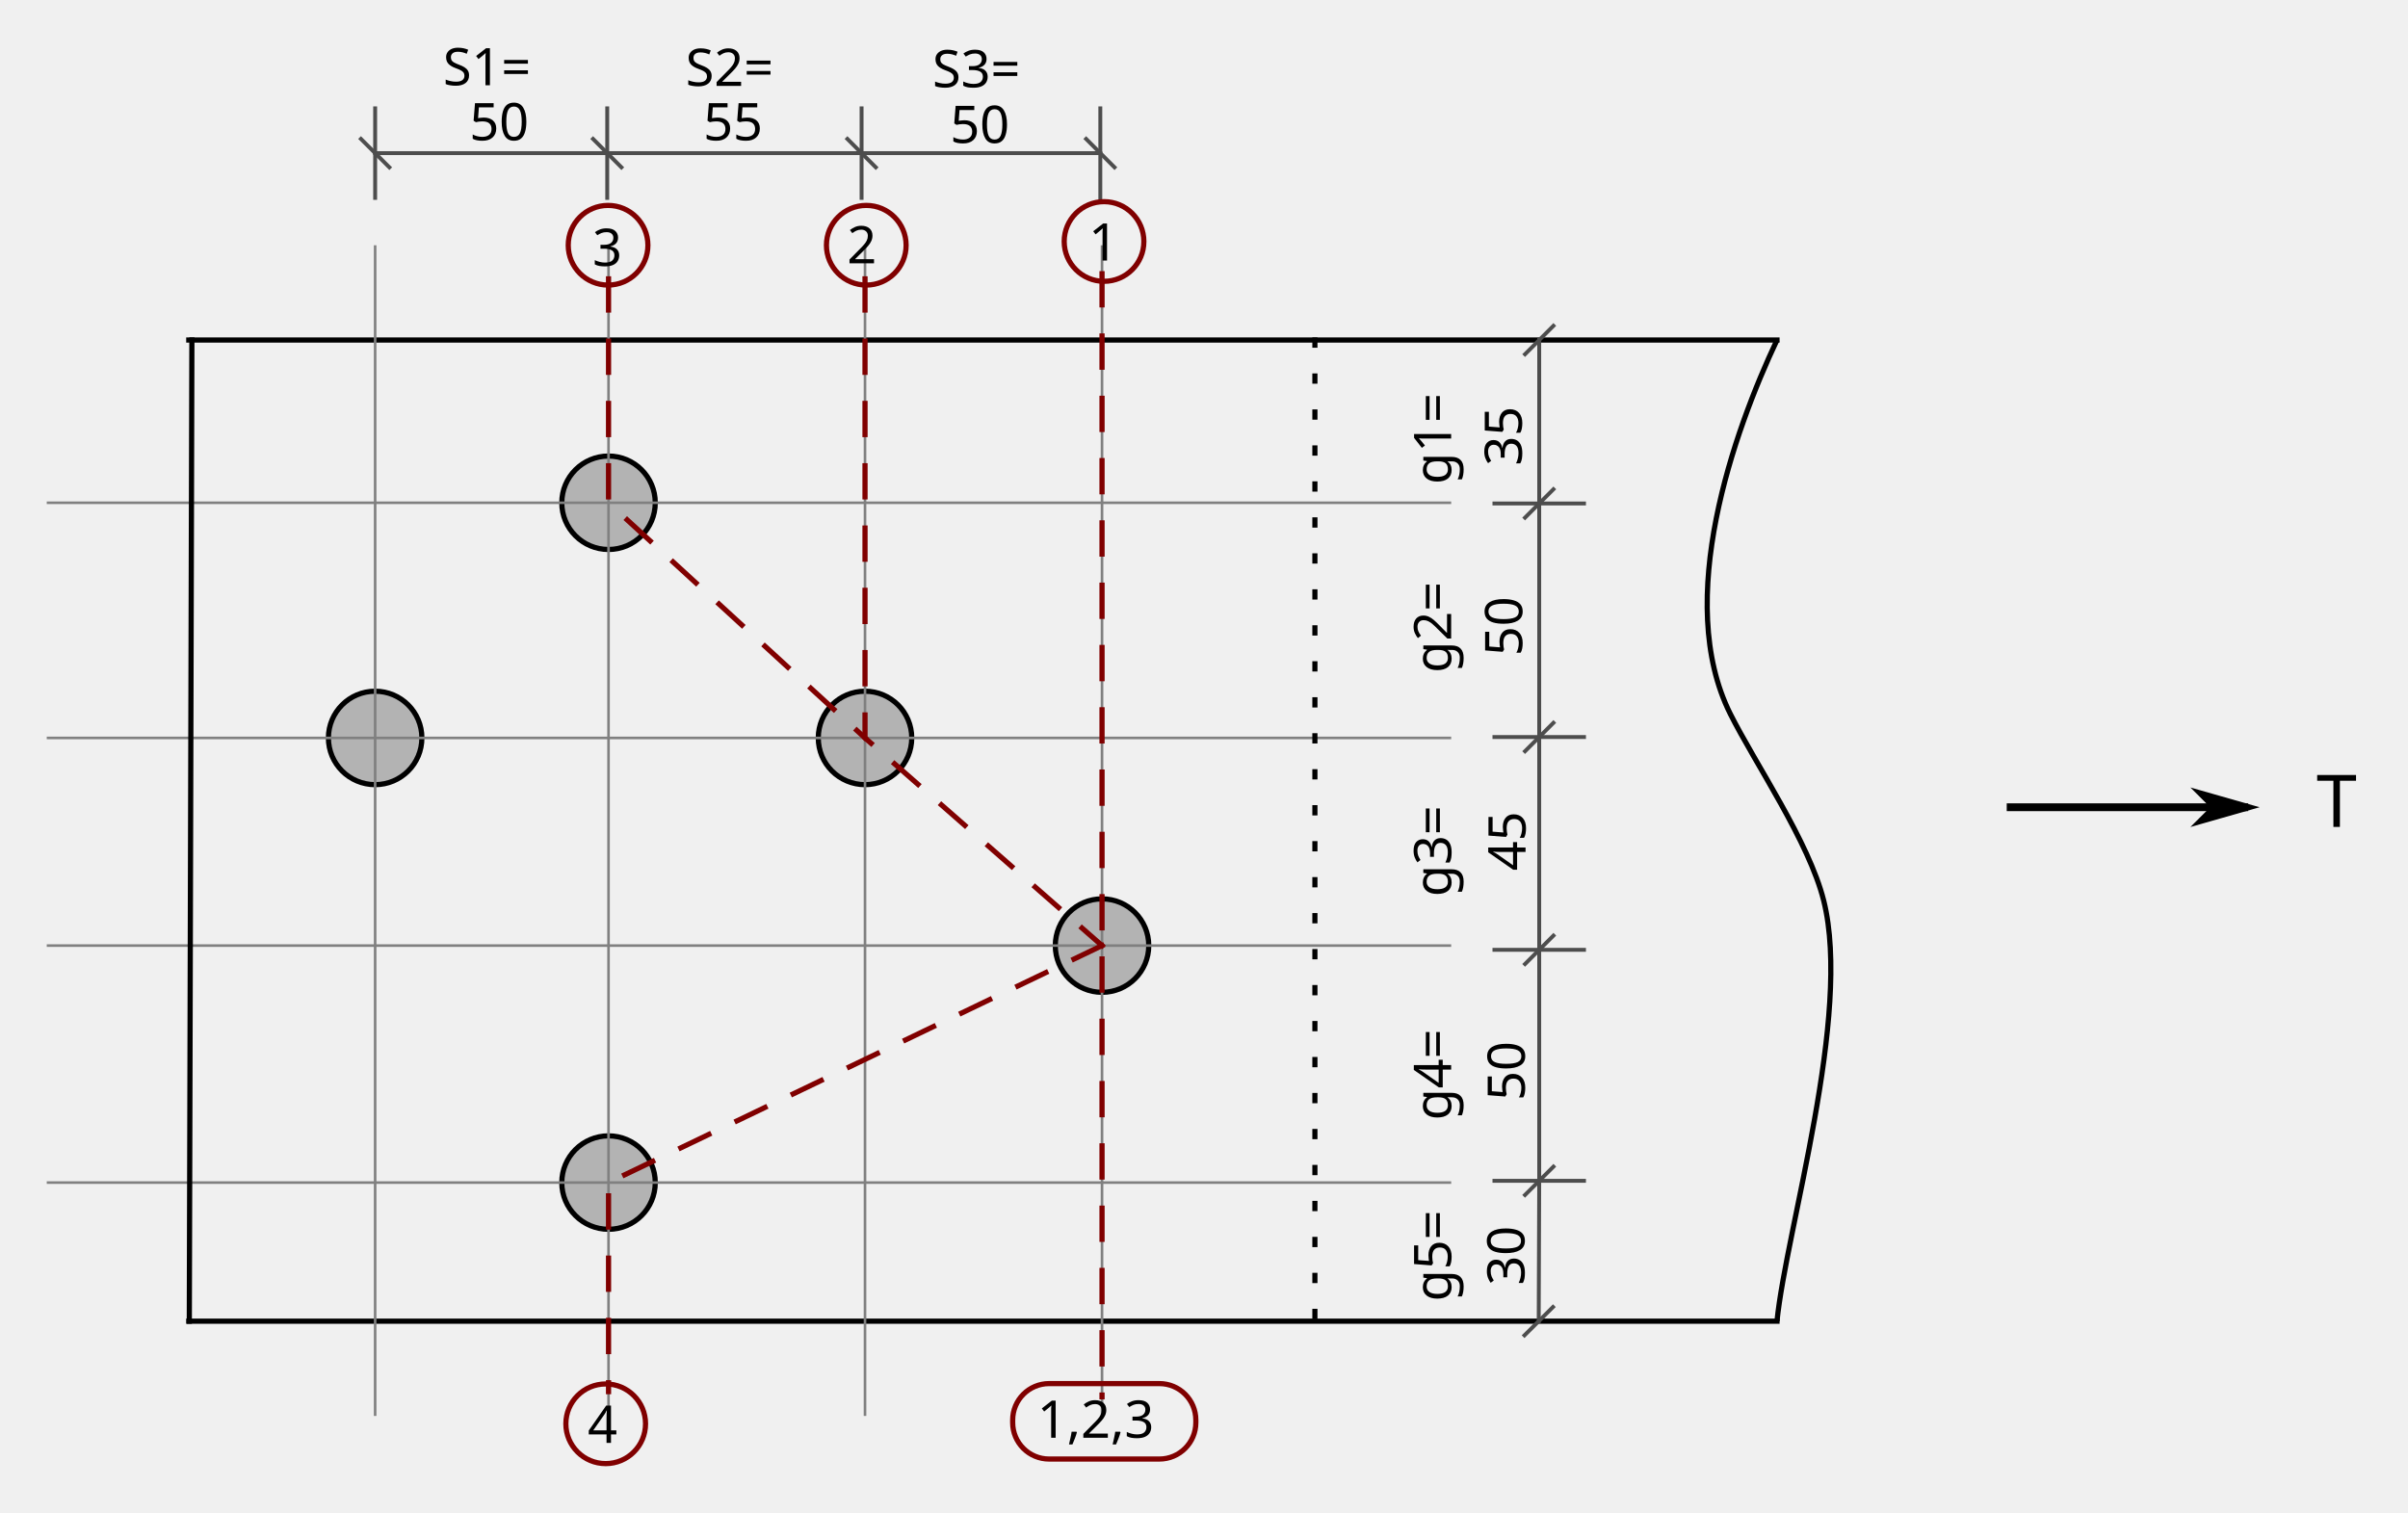
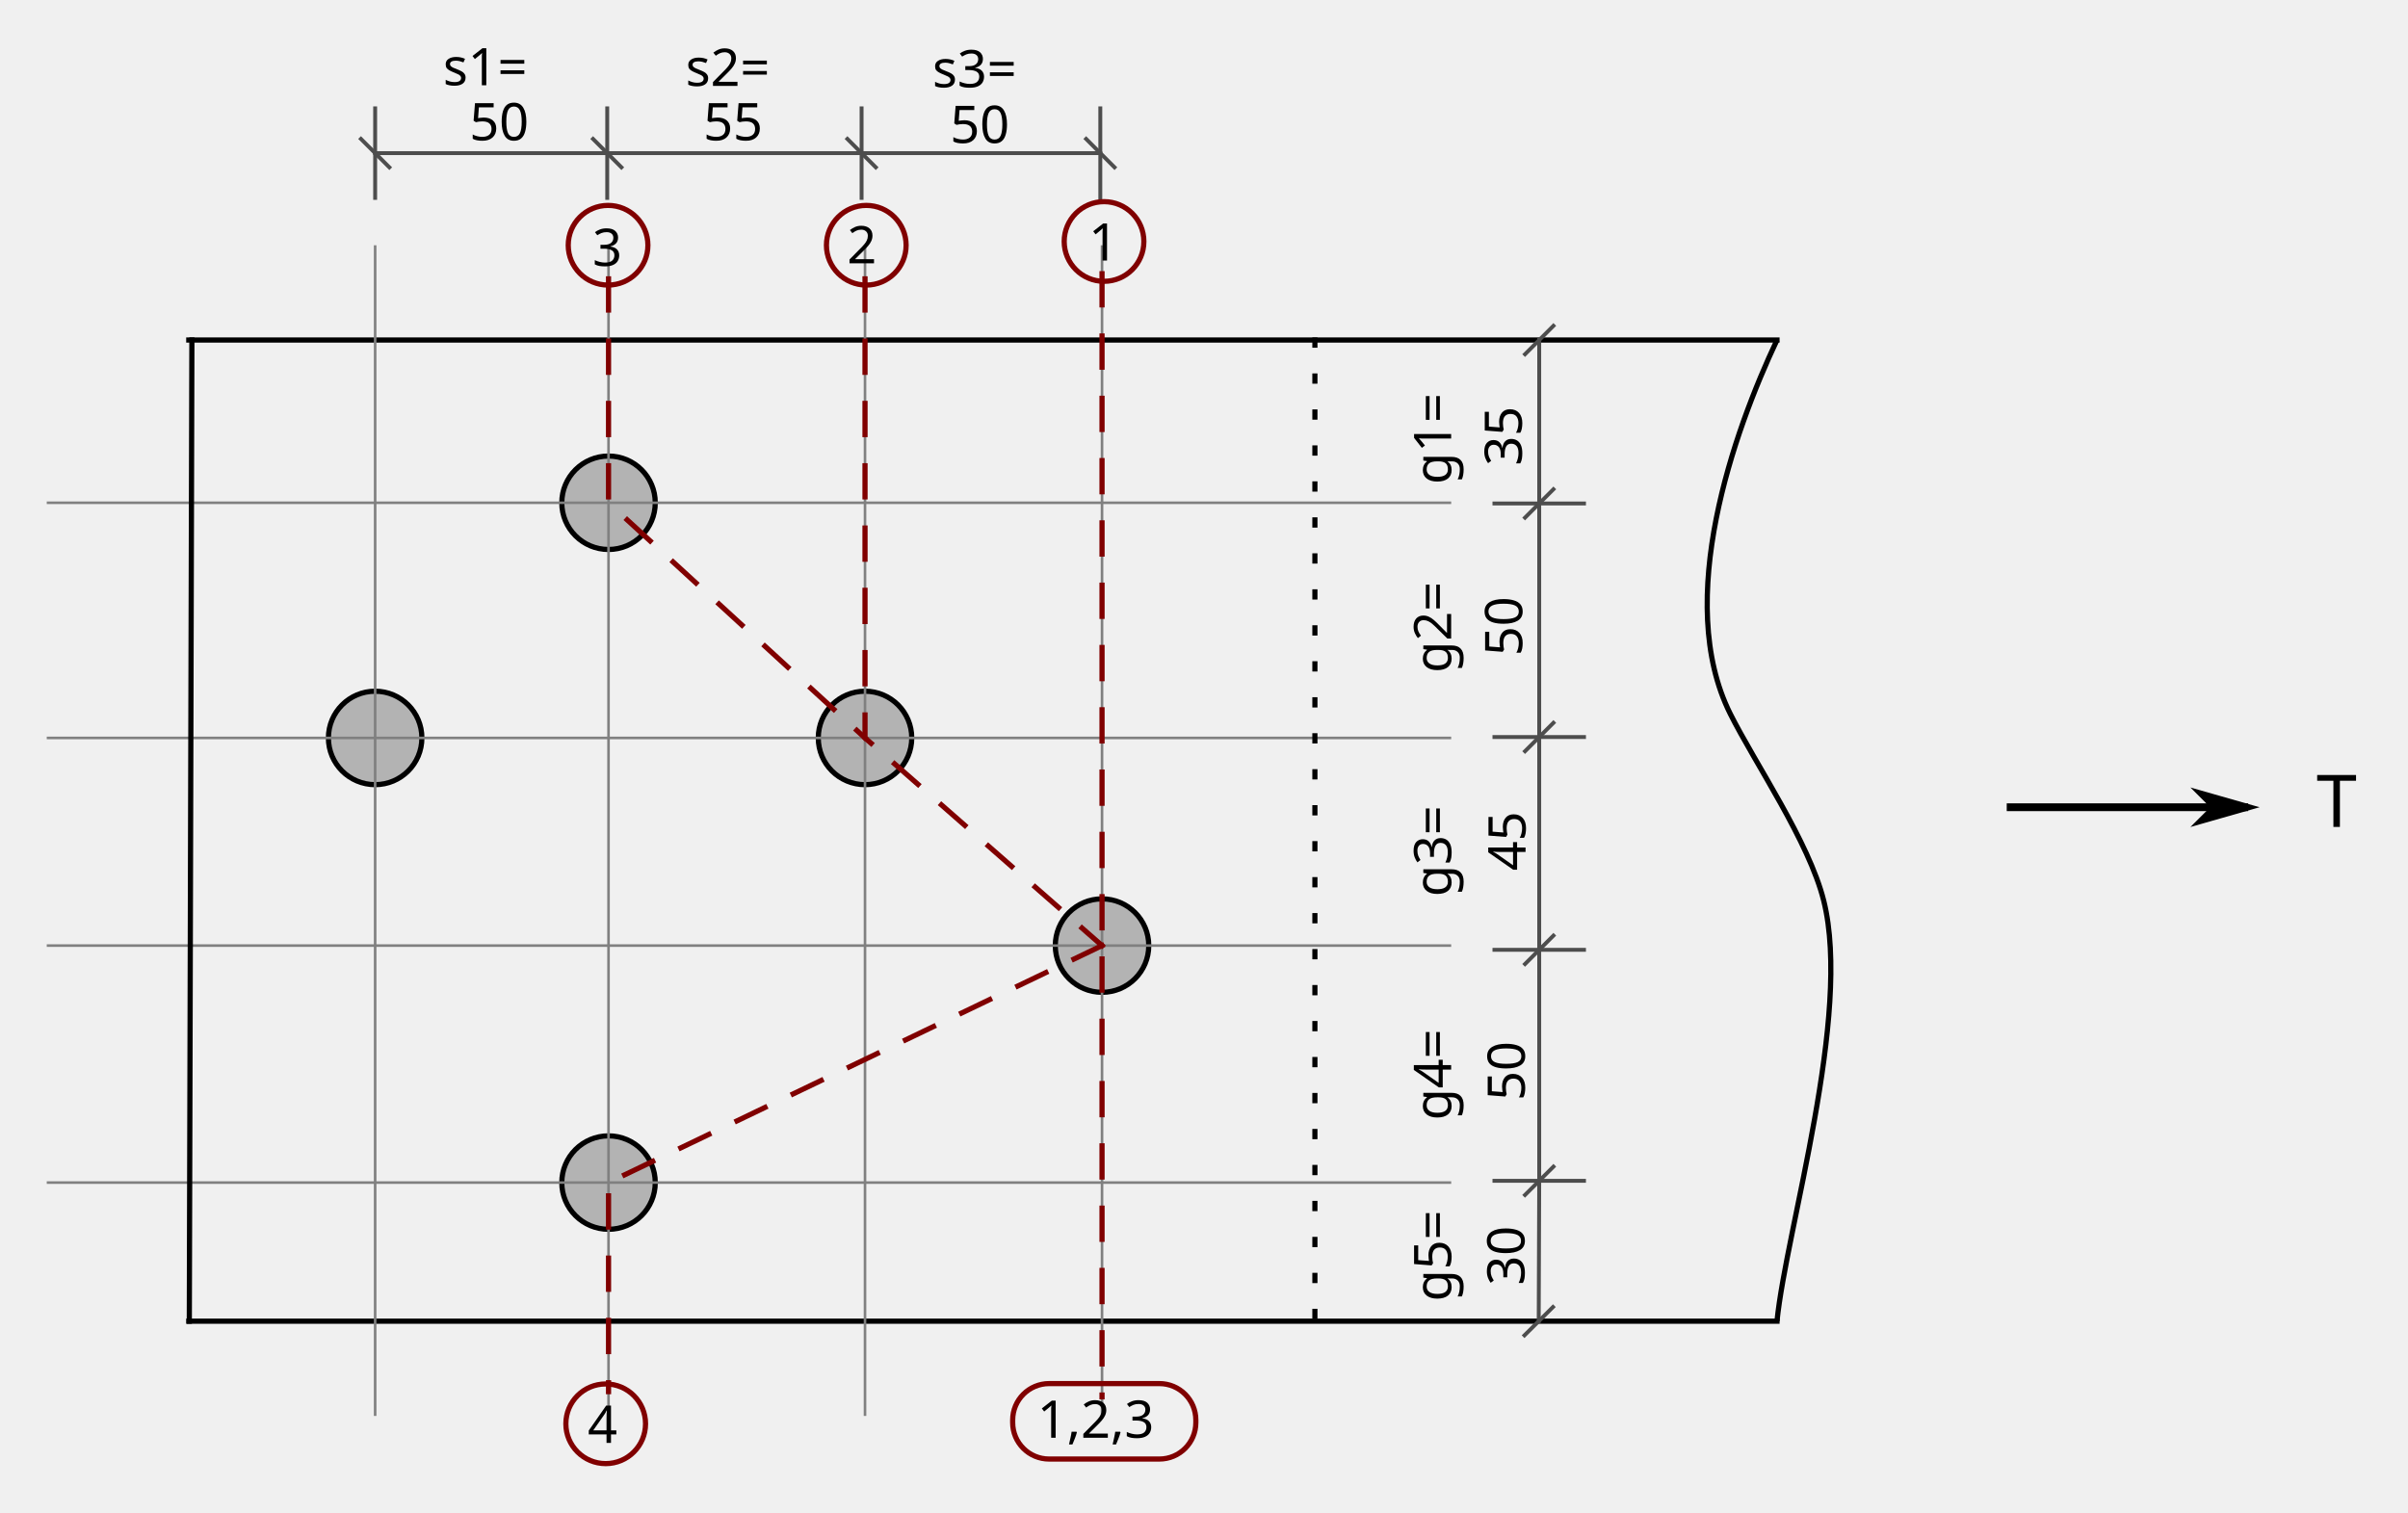
<svg xmlns="http://www.w3.org/2000/svg" width="5.153in" height="3.238in" id="svg2" version="1.1" viewBox="0 0 463.781 291.432">
  <defs id="defs4">
    <marker orient="auto" refY="0" refX="0" id="Arrow1Mend" style="overflow:visible">
      <path id="path4013" d="M 0,0 5,-5 -12.5,0 5,5 Z" style="fill-rule:evenodd;stroke:#000000;stroke-width:1pt;marker-start:none" transform="matrix(-0.4,0,0,-0.4,-4,0)" />
    </marker>
    <marker orient="auto" refY="0" refX="0" id="DimensionTick" style="overflow:visible">
      <path d="M 0,0 8,8" style="stroke:#4d4d4d;stroke-width:1px;marker-start:none" transform="translate(-4,-4)" id="path3100" />
    </marker>
    <marker orient="auto" refY="0" refX="0" id="TrussNodeS" markerUnits="userSpaceOnUse" style="overflow:visible">
      <circle cx="0" cy="0" r="3" style="fill:#ffffff;stroke:#000000;stroke-width:1" id="circle3103" />
    </marker>
    <marker orient="auto" refY="0" refX="0" id="TrussNodeM" markerUnits="userSpaceOnUse" style="overflow:visible">
      <circle cx="0" cy="0" r="4" style="fill:#ffffff;stroke:#000000;stroke-width:1" id="circle3106" />
    </marker>
  </defs>
  <g id="layer1" transform="translate(-242.75,-176.8655)">
    <circle r="9" cy="273.712" cx="359.95" style="fill:#b3b3b3;stroke:#000000;stroke-width:1;stroke-linecap:square;stroke-linejoin:miter;stroke-miterlimit:4;stroke-dasharray:none;stroke-dashoffset:0;stroke-opacity:1" id="path3159" />
    <circle r="9" cy="319.012" cx="315" id="path3161" style="fill:#b3b3b3;stroke:#000000;stroke-width:1;stroke-linecap:square;stroke-linejoin:miter;stroke-miterlimit:4;stroke-dasharray:none;stroke-dashoffset:0;stroke-opacity:1" />
    <circle r="9" cy="319.012" cx="409.35" id="path3163" style="fill:#b3b3b3;stroke:#000000;stroke-width:1;stroke-linecap:square;stroke-linejoin:miter;stroke-miterlimit:4;stroke-dasharray:none;stroke-dashoffset:0;stroke-opacity:1" />
    <circle r="9" cy="359.012" cx="455" style="fill:#b3b3b3;stroke:#000000;stroke-width:1;stroke-linecap:square;stroke-linejoin:miter;stroke-miterlimit:4;stroke-dasharray:none;stroke-dashoffset:0;stroke-opacity:1" id="path3165" />
    <circle r="9" cy="404.662" cx="359.95" id="path3167" style="fill:#b3b3b3;stroke:#000000;stroke-width:1;stroke-linecap:square;stroke-linejoin:miter;stroke-miterlimit:4;stroke-dasharray:none;stroke-dashoffset:0;stroke-opacity:1" />
    <path style="fill:none;stroke:#000000;stroke-width:1;stroke-linecap:square;stroke-linejoin:miter;stroke-miterlimit:4;stroke-dasharray:none;stroke-dashoffset:0;stroke-opacity:1" d="M 279.106,242.362 H 585" id="path3120" />
    <path style="fill:none;stroke:#000000;stroke-width:1;stroke-linecap:square;stroke-linejoin:miter;stroke-miterlimit:4;stroke-dasharray:none;stroke-dashoffset:0;stroke-opacity:1" d="M 279.106,431.362 H 585 v 0" id="path3122" />
    <path style="fill:none;stroke:#808080;stroke-width:0.5;stroke-linecap:square;stroke-linejoin:miter;stroke-miterlimit:4;stroke-dasharray:none;stroke-dashoffset:0;stroke-opacity:1" d="m 315,224.362 v 225" id="path3124" />
    <path id="path3126" d="m 359.95,224.362 v 225" style="fill:none;stroke:#808080;stroke-width:0.5;stroke-linecap:square;stroke-linejoin:miter;stroke-miterlimit:4;stroke-dasharray:none;stroke-dashoffset:0;stroke-opacity:1" />
    <path style="fill:none;stroke:#808080;stroke-width:0.5;stroke-linecap:square;stroke-linejoin:miter;stroke-miterlimit:4;stroke-dasharray:none;stroke-dashoffset:0;stroke-opacity:1" d="m 409.35,224.362 v 225" id="path3128" />
    <path id="path3130" d="m 455,224.362 v 225" style="fill:none;stroke:#808080;stroke-width:0.5;stroke-linecap:square;stroke-linejoin:miter;stroke-miterlimit:4;stroke-dasharray:none;stroke-dashoffset:0;stroke-opacity:1" />
    <path style="fill:none;stroke:#808080;stroke-width:0.5;stroke-linecap:square;stroke-linejoin:miter;stroke-miterlimit:4;stroke-dasharray:none;stroke-dashoffset:0;stroke-opacity:1" d="M 252,404.662 H 522" id="path3132" />
    <path id="path3134" d="M 252,359.012 H 522" style="fill:none;stroke:#808080;stroke-width:0.5;stroke-linecap:square;stroke-linejoin:miter;stroke-miterlimit:4;stroke-dasharray:none;stroke-dashoffset:0;stroke-opacity:1" />
    <path style="fill:none;stroke:#808080;stroke-width:0.5;stroke-linecap:square;stroke-linejoin:miter;stroke-miterlimit:4;stroke-dasharray:none;stroke-dashoffset:0;stroke-opacity:1" d="M 252,319.012 H 522" id="path3136" />
    <path id="path3138" d="M 252,273.712 H 522" style="fill:none;stroke:#808080;stroke-width:0.5;stroke-linecap:square;stroke-linejoin:miter;stroke-miterlimit:4;stroke-dasharray:none;stroke-dashoffset:0;stroke-opacity:1" />
    <path style="fill:#b3b3b3;fill-opacity:1;fill-rule:nonzero;stroke:#000000;stroke-width:1;stroke-linecap:square;stroke-linejoin:miter;stroke-miterlimit:4;stroke-dasharray:none;stroke-dashoffset:0;stroke-opacity:1" d="m 279.703,242.362 -0.495,189" id="path3169" />
    <path style="fill:#b3b3b3;fill-opacity:1;fill-rule:nonzero;stroke:#000000;stroke-width:0.99;stroke-linecap:square;stroke-linejoin:miter;stroke-miterlimit:4;stroke-dasharray:0.99, 5.94;stroke-dashoffset:0;stroke-opacity:1" d="m 496,242.362 v 189" id="path3171" />
    <path id="path3965" d="m 585,242.362 c -8.283,17.578 -19.921,50.159 -9,72 4.783,9.566 15.142,24.568 18,36 5.509,22.037 -7.223,63.274 -9,81" style="fill:none;stroke:#000000;stroke-width:1px;stroke-linecap:butt;stroke-linejoin:miter;stroke-opacity:1" />
    <path style="fill:#b3b3b3;fill-opacity:1;fill-rule:nonzero;stroke:#000000;stroke-width:1.5;stroke-linecap:square;stroke-linejoin:miter;stroke-miterlimit:4;stroke-dasharray:none;stroke-dashoffset:0;stroke-opacity:1;marker-end:url(#Arrow1Mend)" d="m 630,332.362 h 45" id="path3991" />
    <text xml:space="preserve" style="font-style:normal;font-variant:normal;font-weight:normal;font-stretch:normal;line-height:0%;font-family:Verdana;-inkscape-font-specification:Verdana;text-align:start;letter-spacing:0px;word-spacing:0px;writing-mode:lr-tb;text-anchor:start;fill:#000000;fill-opacity:1;stroke:none" x="688.904" y="336.154" id="text4463">
      <tspan style="font-size:14px;line-height:1.25" id="tspan4465" x="688.904" y="336.154">T</tspan>
    </text>
    <path style="fill:#808080;fill-opacity:1;fill-rule:nonzero;stroke:#4d4d4d;stroke-width:0.75" d="m 315,215.362 v -18" id="path4685" />
    <path id="path4687" d="m 359.7,215.362 v -18" style="fill:#808080;fill-opacity:1;fill-rule:nonzero;stroke:#4d4d4d;stroke-width:0.75" />
    <path style="fill:#808080;fill-opacity:1;fill-rule:nonzero;stroke:#4d4d4d;stroke-width:0.75" d="m 408.69,215.362 v -18" id="path4689" />
    <path id="path4691" d="m 454.67,215.362 v -18" style="fill:#808080;fill-opacity:1;fill-rule:nonzero;stroke:#4d4d4d;stroke-width:0.75" />
    <path style="fill:#808080;fill-opacity:1;fill-rule:nonzero;stroke:#4d4d4d;stroke-width:0.75" d="m 530.205,273.847 h 18" id="path4693" />
    <path id="path4695" d="m 530.205,318.837 h 18" style="fill:#808080;fill-opacity:1;fill-rule:nonzero;stroke:#4d4d4d;stroke-width:0.75" />
    <path style="fill:#808080;fill-opacity:1;fill-rule:nonzero;stroke:#4d4d4d;stroke-width:0.75" d="m 530.205,359.827 h 18" id="path4697" />
    <path id="path4699" d="m 530.205,404.322 h 18" style="fill:#808080;fill-opacity:1;fill-rule:nonzero;stroke:#4d4d4d;stroke-width:0.75" />
    <path style="fill:#808080;fill-opacity:1;fill-rule:nonzero;stroke:#4d4d4d;stroke-width:0.75;stroke-linecap:square;stroke-linejoin:miter;stroke-miterlimit:4;stroke-dasharray:none;stroke-dashoffset:0;stroke-opacity:1;marker-start:url(#DimensionTick);marker-mid:url(#DimensionTick);marker-end:url(#DimensionTick)" d="m 315,206.362 h 44.7 48.99 45.98" id="path4701" />
    <path style="fill:#808080;fill-opacity:1;fill-rule:nonzero;stroke:#4d4d4d;stroke-width:0.75;stroke-linecap:square;stroke-linejoin:miter;stroke-miterlimit:4;stroke-dasharray:none;stroke-dashoffset:0;stroke-opacity:1;marker-start:url(#DimensionTick);marker-mid:url(#DimensionTick);marker-end:url(#DimensionTick)" d="m 539.109,431.362 0.096,-27.04 v -44.495 -40.99 -44.99 -31.485" id="path4703" />
    <text xml:space="preserve" style="font-style:normal;font-variant:normal;font-weight:normal;font-stretch:normal;line-height:0%;font-family:Verdana;-inkscape-font-specification:Verdana;text-align:start;letter-spacing:0px;word-spacing:0px;writing-mode:lr-tb;text-anchor:start;fill:#000000;fill-opacity:1;stroke:none" x="333.168" y="203.887" id="text5269">
      <tspan style="font-size:10px;line-height:1.25" id="tspan5271" x="333.168" y="203.887">50</tspan>
    </text>
    <text xml:space="preserve" style="font-style:normal;font-variant:normal;font-weight:normal;font-stretch:normal;line-height:0%;font-family:Verdana;-inkscape-font-specification:Verdana;text-align:start;letter-spacing:0px;word-spacing:0px;writing-mode:lr-tb;text-anchor:start;fill:#000000;fill-opacity:1;stroke:none" x="378.218" y="203.887" id="text5273">
      <tspan style="font-size:10px;line-height:1.25" id="tspan5275" x="378.218" y="203.887">55</tspan>
    </text>
    <text xml:space="preserve" style="font-style:normal;font-variant:normal;font-weight:normal;font-stretch:normal;line-height:0%;font-family:Verdana;-inkscape-font-specification:Verdana;text-align:start;letter-spacing:0px;word-spacing:0px;writing-mode:lr-tb;text-anchor:start;fill:#000000;fill-opacity:1;stroke:none" x="425.742" y="204.402" id="text5277">
      <tspan style="font-size:10px;line-height:1.25" id="tspan5279" x="425.742" y="204.402">50</tspan>
    </text>
    <text xml:space="preserve" style="font-style:normal;font-variant:normal;font-weight:normal;font-stretch:normal;line-height:0%;font-family:Verdana;-inkscape-font-specification:Verdana;text-align:start;letter-spacing:0px;word-spacing:0px;writing-mode:lr-tb;text-anchor:start;fill:#000000;fill-opacity:1;stroke:none" x="-266.569" y="535.853" id="text5281" transform="rotate(-90)">
      <tspan style="font-size:10px;line-height:1.25" id="tspan5283" x="-266.569" y="535.853">35</tspan>
    </text>
    <text xml:space="preserve" style="font-style:normal;font-variant:normal;font-weight:normal;font-stretch:normal;line-height:0%;font-family:Verdana;-inkscape-font-specification:Verdana;text-align:start;letter-spacing:0px;word-spacing:0px;writing-mode:lr-tb;text-anchor:start;fill:#000000;fill-opacity:1;stroke:none" x="-303.218" y="535.924" id="text5285" transform="rotate(-90)">
      <tspan style="font-size:10px;line-height:1.25" id="tspan5287" x="-303.218" y="535.924">50</tspan>
    </text>
    <text xml:space="preserve" style="font-style:normal;font-variant:normal;font-weight:normal;font-stretch:normal;line-height:0%;font-family:Verdana;-inkscape-font-specification:Verdana;text-align:start;letter-spacing:0px;word-spacing:0px;writing-mode:lr-tb;text-anchor:start;fill:#000000;fill-opacity:1;stroke:none" x="-344.603" y="536.568" id="text5289" transform="rotate(-90)">
      <tspan style="font-size:10px;line-height:1.25" id="tspan5291" x="-344.603" y="536.568">45</tspan>
    </text>
    <text xml:space="preserve" style="font-style:normal;font-variant:normal;font-weight:normal;font-stretch:normal;line-height:0%;font-family:Verdana;-inkscape-font-specification:Verdana;text-align:start;letter-spacing:0px;word-spacing:0px;writing-mode:lr-tb;text-anchor:start;fill:#000000;fill-opacity:1;stroke:none" x="-388.882" y="536.419" id="text5293" transform="rotate(-90)">
      <tspan style="font-size:10px;line-height:1.25" id="tspan5295" x="-388.882" y="536.419">50</tspan>
    </text>
    <text xml:space="preserve" style="font-style:normal;font-variant:normal;font-weight:normal;font-stretch:normal;line-height:0%;font-family:Verdana;-inkscape-font-specification:Verdana;text-align:start;letter-spacing:0px;word-spacing:0px;writing-mode:lr-tb;text-anchor:start;fill:#000000;fill-opacity:1;stroke:none" x="-424.454" y="536.353" id="text5297" transform="rotate(-90)">
      <tspan style="font-size:10px;line-height:1.25" id="tspan5299" x="-424.454" y="536.353">30</tspan>
    </text>
    <path style="fill:#808080;fill-opacity:1;fill-rule:nonzero;stroke:#800000;stroke-width:1;stroke-linecap:square;stroke-linejoin:miter;stroke-miterlimit:4;stroke-dasharray:6, 6;stroke-dashoffset:0;stroke-opacity:1" d="m 455,229.59 v 129.422 86.914" id="path5301" />
    <path style="fill:none;fill-opacity:1;fill-rule:nonzero;stroke:#800000;stroke-width:1;stroke-linecap:square;stroke-linejoin:miter;stroke-miterlimit:4;stroke-dasharray:6, 6;stroke-dashoffset:0;stroke-opacity:1" d="m 409.35,230.58 v 88.432 l 45.65,40" id="path5303" />
    <path style="fill:none;stroke:#800000;stroke-width:1;stroke-linecap:square;stroke-linejoin:miter;stroke-miterlimit:4;stroke-dasharray:6, 6;stroke-dashoffset:0;stroke-opacity:1" d="m 359.95,230.58 v 43.132 l 49.4,45.3" id="path5305" />
    <path style="fill:none;stroke:#800000;stroke-width:1;stroke-linecap:square;stroke-linejoin:miter;stroke-miterlimit:4;stroke-dasharray:6, 6;stroke-dashoffset:0;stroke-opacity:1" d="m 455,359.012 -95.05,45.65 v 40.274" id="path5307" />
    <g id="g5345" transform="translate(0,-4)">
      <text id="text5325" y="458.798" x="355.941" style="font-style:normal;font-variant:normal;font-weight:normal;font-stretch:normal;line-height:0%;font-family:Verdana;-inkscape-font-specification:Verdana;text-align:start;letter-spacing:0px;word-spacing:0px;writing-mode:lr-tb;text-anchor:start;fill:#000000;fill-opacity:1;stroke:none" xml:space="preserve">
        <tspan style="font-size:10px;line-height:1.25" y="458.798" x="355.941" id="tspan5327">4</tspan>
      </text>
      <circle r="7.673" cy="405.594" cx="322.03" transform="translate(37.37624,49.53032)" id="path5329" style="fill:none;stroke:#800000;stroke-width:1;stroke-linecap:square;stroke-linejoin:miter;stroke-miterlimit:4;stroke-dasharray:none;stroke-dashoffset:0;stroke-opacity:1" />
    </g>
    <g id="g5360" transform="translate(-6,-4.514851)">
      <text transform="translate(0,62.362)" id="text5309" y="169.208" x="458.416" style="font-style:normal;font-variant:normal;font-weight:normal;font-stretch:normal;line-height:0%;font-family:Verdana;-inkscape-font-specification:Verdana;text-align:start;letter-spacing:0px;word-spacing:0px;writing-mode:lr-tb;text-anchor:start;fill:#000000;fill-opacity:1;stroke:none" xml:space="preserve">
        <tspan style="font-size:10px;line-height:1.25" y="169.208" x="458.416" id="tspan5311">1</tspan>
      </text>
      <circle r="7.673" cy="405.594" cx="322.03" style="fill:none;stroke:#800000;stroke-width:1;stroke-linecap:square;stroke-linejoin:miter;stroke-miterlimit:4;stroke-dasharray:none;stroke-dashoffset:0;stroke-opacity:1" id="path5339" transform="translate(139.3564,-177.6974)" />
    </g>
    <g id="g5355" transform="translate(-6.49505,-0.5148515)">
      <text transform="translate(0,62.362)" id="text5313" y="165.743" x="412.376" style="font-style:normal;font-variant:normal;font-weight:normal;font-stretch:normal;line-height:0%;font-family:Verdana;-inkscape-font-specification:Verdana;text-align:start;letter-spacing:0px;word-spacing:0px;writing-mode:lr-tb;text-anchor:start;fill:#000000;fill-opacity:1;stroke:none" xml:space="preserve">
        <tspan style="font-size:10px;line-height:1.25" y="165.743" x="412.376" id="tspan5315">2</tspan>
      </text>
      <circle r="7.673" cy="405.594" cx="322.03" transform="translate(94.05943,-180.9746)" id="path5341" style="fill:none;stroke:#800000;stroke-width:1;stroke-linecap:square;stroke-linejoin:miter;stroke-miterlimit:4;stroke-dasharray:none;stroke-dashoffset:0;stroke-opacity:1" />
    </g>
    <g id="g5350" transform="translate(-8,-2)">
      <text transform="translate(0,62.362)" id="text5317" y="167.723" x="364.851" style="font-style:normal;font-variant:normal;font-weight:normal;font-stretch:normal;line-height:0%;font-family:Verdana;-inkscape-font-specification:Verdana;text-align:start;letter-spacing:0px;word-spacing:0px;writing-mode:lr-tb;text-anchor:start;fill:#000000;fill-opacity:1;stroke:none" xml:space="preserve">
        <tspan style="font-size:10px;line-height:1.25" y="167.723" x="364.851" id="tspan5319">3</tspan>
      </text>
      <circle r="7.673" cy="405.594" cx="322.03" style="fill:none;stroke:#800000;stroke-width:1;stroke-linecap:square;stroke-linejoin:miter;stroke-miterlimit:4;stroke-dasharray:none;stroke-dashoffset:0;stroke-opacity:1" id="path5343" transform="translate(45.83171,-179.4895)" />
    </g>
    <g id="g5367" transform="translate(-6.49505,-5.485149)">
      <text transform="translate(0,62.362)" id="text5321" y="396.931" x="449.01" style="font-style:normal;font-variant:normal;font-weight:normal;font-stretch:normal;line-height:0%;font-family:Verdana;-inkscape-font-specification:Verdana;text-align:start;letter-spacing:0px;word-spacing:0px;writing-mode:lr-tb;text-anchor:start;fill:#000000;fill-opacity:1;stroke:none" xml:space="preserve">
        <tspan style="font-size:10px;line-height:1.25" y="396.931" x="449.01" id="tspan5323">1,2,3</tspan>
      </text>
      <rect rx="7.02" ry="7.02" y="448.867" x="444.287" height="14.535" width="35.277" id="rect5365" style="fill:none;stroke:#800000;stroke-width:1;stroke-linecap:square;stroke-linejoin:miter;stroke-miterlimit:4;stroke-dasharray:none;stroke-dashoffset:0;stroke-opacity:1" />
    </g>
    <text xml:space="preserve" style="font-style:normal;font-weight:normal;font-size:10px;line-height:23.438px;font-family:sans-serif;letter-spacing:0px;word-spacing:0px;fill:#000000;fill-opacity:1;stroke:none;stroke-width:0.938px;stroke-linecap:butt;stroke-linejoin:miter;stroke-opacity:1" x="328.075" y="193.287" id="text133">
-       <tspan id="tspan131" x="328.075" y="193.287" style="font-size:10px;stroke-width:0.938px">S1=</tspan>
+       <tspan id="tspan131" x="328.075" y="193.287" style="font-size:10px;stroke-width:0.938px">s1=</tspan>
    </text>
    <text xml:space="preserve" style="font-style:normal;font-weight:normal;font-size:10px;line-height:23.438px;font-family:sans-serif;letter-spacing:0px;word-spacing:0px;fill:#000000;fill-opacity:1;stroke:none;stroke-width:0.938px;stroke-linecap:butt;stroke-linejoin:miter;stroke-opacity:1" x="374.792" y="193.415" id="text137">
-       <tspan id="tspan135" x="374.792" y="193.415" style="stroke-width:0.938px">S2=</tspan>
+       <tspan id="tspan135" x="374.792" y="193.415" style="stroke-width:0.938px">s2=</tspan>
    </text>
    <text xml:space="preserve" style="font-style:normal;font-weight:normal;font-size:10px;line-height:23.438px;font-family:sans-serif;letter-spacing:0px;word-spacing:0px;fill:#000000;fill-opacity:1;stroke:none;stroke-width:0.938px;stroke-linecap:butt;stroke-linejoin:miter;stroke-opacity:1" x="422.333" y="193.67" id="text141">
-       <tspan id="tspan139" x="422.333" y="193.67" style="stroke-width:0.938px">S3=</tspan>
+       <tspan id="tspan139" x="422.333" y="193.67" style="stroke-width:0.938px">s3=</tspan>
    </text>
    <text xml:space="preserve" style="font-style:normal;font-weight:normal;font-size:10px;line-height:23.438px;font-family:sans-serif;letter-spacing:0px;word-spacing:0px;fill:#000000;fill-opacity:1;stroke:none;stroke-width:0.938px;stroke-linecap:butt;stroke-linejoin:miter;stroke-opacity:1" x="-270.17" y="522.243" id="text145" transform="rotate(-90)">
      <tspan id="tspan143" x="-270.17" y="522.243" style="stroke-width:0.938px">g1=</tspan>
    </text>
    <text xml:space="preserve" style="font-style:normal;font-weight:normal;font-size:10px;line-height:23.438px;font-family:sans-serif;letter-spacing:0px;word-spacing:0px;fill:#000000;fill-opacity:1;stroke:none;stroke-width:0.938px;stroke-linecap:butt;stroke-linejoin:miter;stroke-opacity:1" x="-306.497" y="522.243" id="text149" transform="rotate(-90)">
      <tspan id="tspan147" x="-306.497" y="522.243" style="stroke-width:0.938px">g2=</tspan>
    </text>
    <text xml:space="preserve" style="font-style:normal;font-weight:normal;font-size:10px;line-height:23.438px;font-family:sans-serif;letter-spacing:0px;word-spacing:0px;fill:#000000;fill-opacity:1;stroke:none;stroke-width:0.938px;stroke-linecap:butt;stroke-linejoin:miter;stroke-opacity:1" x="-349.609" y="522.243" id="text153" transform="rotate(-90)">
      <tspan id="tspan151" x="-349.609" y="522.243" style="stroke-width:0.938px">g3=</tspan>
    </text>
    <text xml:space="preserve" style="font-style:normal;font-weight:normal;font-size:10px;line-height:23.438px;font-family:sans-serif;letter-spacing:0px;word-spacing:0px;fill:#000000;fill-opacity:1;stroke:none;stroke-width:0.938px;stroke-linecap:butt;stroke-linejoin:miter;stroke-opacity:1" x="-392.671" y="522.243" id="text157" transform="rotate(-90)">
      <tspan id="tspan155" x="-392.671" y="522.243" style="stroke-width:0.938px">g4=</tspan>
    </text>
    <text xml:space="preserve" style="font-style:normal;font-weight:normal;font-size:10px;line-height:23.438px;font-family:sans-serif;letter-spacing:0px;word-spacing:0px;fill:#000000;fill-opacity:1;stroke:none;stroke-width:0.938px;stroke-linecap:butt;stroke-linejoin:miter;stroke-opacity:1" x="-427.562" y="522.243" id="text161" transform="rotate(-90)">
      <tspan id="tspan159" x="-427.562" y="522.243" style="stroke-width:0.938px">g5=</tspan>
    </text>
    <flowRoot xml:space="preserve" id="flowRoot163" style="font-style:normal;font-weight:normal;font-size:10.667px;line-height:25px;font-family:sans-serif;letter-spacing:0px;word-spacing:0px;fill:#000000;fill-opacity:1;stroke:none;stroke-width:1px;stroke-linecap:butt;stroke-linejoin:miter;stroke-opacity:1" transform="matrix(0.9375,0,0,0.9375,242.75,187.4698)">
      <flowRegion id="flowRegion165">
        <rect id="rect167" width="56.709" height="189.729" x="378.407" y="64.664" />
      </flowRegion>
      <flowPara id="flowPara169" />
    </flowRoot>
  </g>
</svg>
